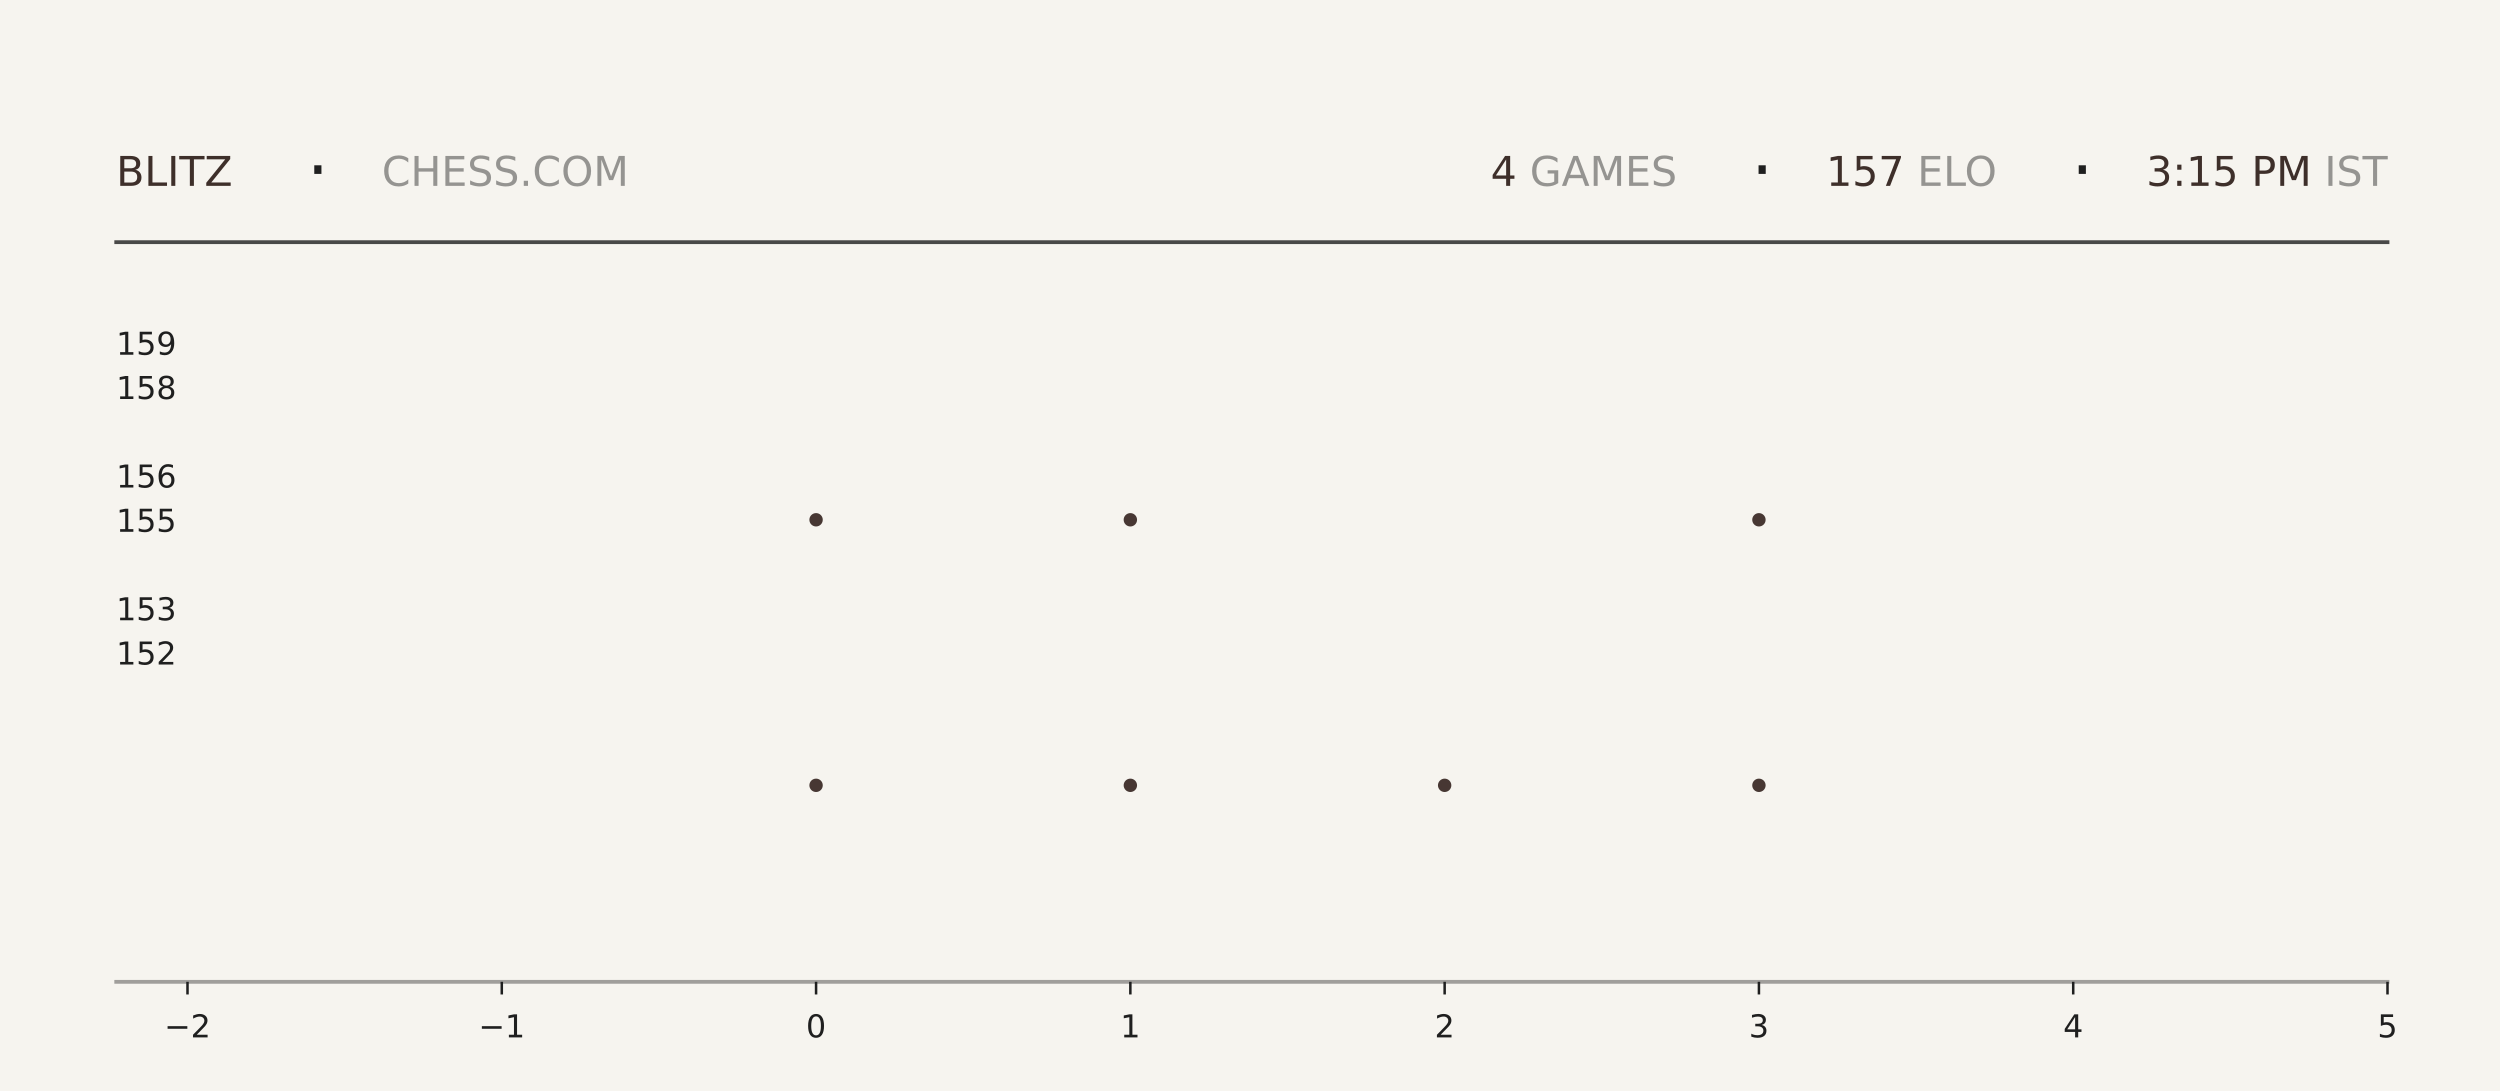
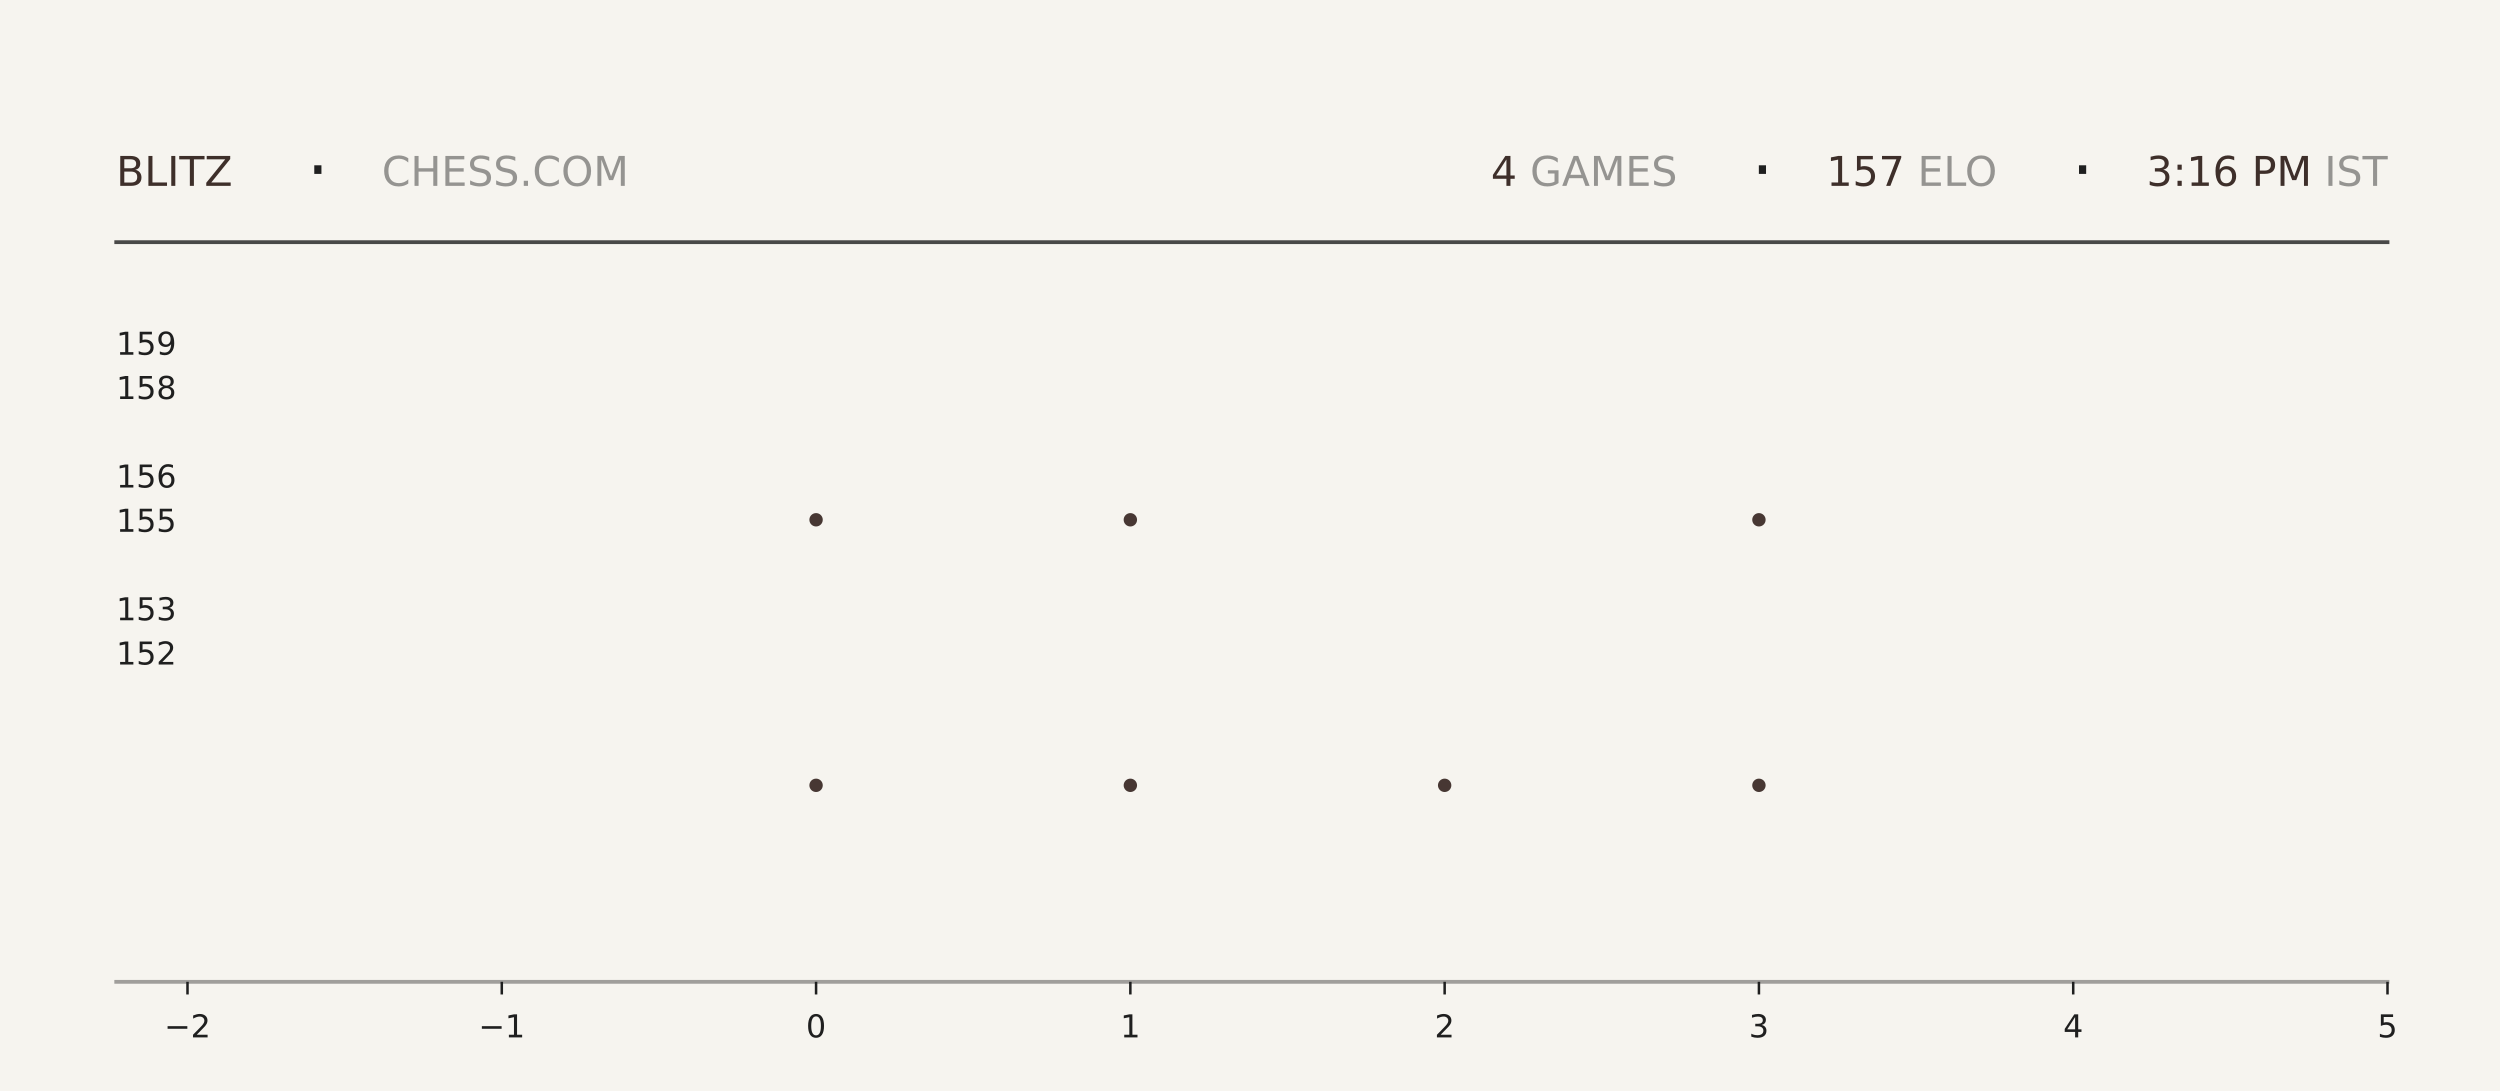
<svg xmlns="http://www.w3.org/2000/svg" xmlns:xlink="http://www.w3.org/1999/xlink" width="792pt" height="345.6pt" viewBox="0 0 792 345.6" version="1.1">
  <defs>
    <style type="text/css">*{stroke-linejoin: round; stroke-linecap: butt}</style>
  </defs>
  <g id="figure_1">
    <g id="patch_1">
      <path d="M 0 345.6  L 792 345.6  L 792 0  L 0 0  z " style="fill: #f6f4ef" />
    </g>
    <g id="axes_1">
      <g id="patch_2">
        <path d="M 59.4 311.04  L 756.36 311.04  L 756.36 103.68  L 59.4 103.68  z " style="fill: #f6f4ef" />
      </g>
      <g id="PathCollection_1">
        <defs>
-           <path id="m917574b3fc" d="M 0 2.121  C 0.563 2.121 1.102 1.898 1.5 1.5  C 1.898 1.102 2.121 0.563 2.121 0  C 2.121 -0.563 1.898 -1.102 1.5 -1.5  C 1.102 -1.898 0.563 -2.121 0 -2.121  C -0.563 -2.121 -1.102 -1.898 -1.5 -1.5  C -1.898 -1.102 -2.121 -0.563 -2.121 0  C -2.121 0.563 -1.898 1.102 -1.5 1.5  C -1.102 1.898 -0.563 2.121 0 2.121  z " />
-         </defs>
-         <g clip-path="url(#paf76590164)">
-           <use xlink:href="#m917574b3fc" x="258.531" y="248.79" style="fill: #3e2f2a; fill-opacity: 0.95" />
-           <use xlink:href="#m917574b3fc" x="258.531" y="164.668" style="fill: #3e2f2a; fill-opacity: 0.95" />
+           <path id="m4fd4a44057" d="M 0 2.121  C 0.563 2.121 1.102 1.898 1.5 1.5  C 1.898 1.102 2.121 0.563 2.121 0  C 2.121 -0.563 1.898 -1.102 1.5 -1.5  C 1.102 -1.898 0.563 -2.121 0 -2.121  C -0.563 -2.121 -1.102 -1.898 -1.5 -1.5  C -1.898 -1.102 -2.121 -0.563 -2.121 0  C -2.121 0.563 -1.898 1.102 -1.5 1.5  C -1.102 1.898 -0.563 2.121 0 2.121  z " />
+         </defs>
+         <g clip-path="url(#pef3bdda217)">
+           <use xlink:href="#m4fd4a44057" x="258.531" y="248.79" style="fill: #3e2f2a; fill-opacity: 0.95" />
+           <use xlink:href="#m4fd4a44057" x="258.531" y="164.668" style="fill: #3e2f2a; fill-opacity: 0.95" />
        </g>
      </g>
      <g id="PathCollection_2">
-         <g clip-path="url(#paf76590164)">
-           <use xlink:href="#m917574b3fc" x="358.097" y="248.79" style="fill: #3e2f2a; fill-opacity: 0.95" />
-           <use xlink:href="#m917574b3fc" x="358.097" y="164.668" style="fill: #3e2f2a; fill-opacity: 0.95" />
-           <use xlink:href="#m917574b3fc" x="358.097" y="80.547" style="fill: #3e2f2a; fill-opacity: 0.95" />
+         <g clip-path="url(#pef3bdda217)">
+           <use xlink:href="#m4fd4a44057" x="358.097" y="248.79" style="fill: #3e2f2a; fill-opacity: 0.95" />
+           <use xlink:href="#m4fd4a44057" x="358.097" y="164.668" style="fill: #3e2f2a; fill-opacity: 0.95" />
+           <use xlink:href="#m4fd4a44057" x="358.097" y="80.547" style="fill: #3e2f2a; fill-opacity: 0.95" />
        </g>
      </g>
      <g id="PathCollection_3">
-         <g clip-path="url(#paf76590164)">
-           <use xlink:href="#m917574b3fc" x="457.663" y="248.79" style="fill: #3e2f2a; fill-opacity: 0.95" />
+         <g clip-path="url(#pef3bdda217)">
+           <use xlink:href="#m4fd4a44057" x="457.663" y="248.79" style="fill: #3e2f2a; fill-opacity: 0.95" />
        </g>
      </g>
      <g id="PathCollection_4">
-         <g clip-path="url(#paf76590164)">
-           <use xlink:href="#m917574b3fc" x="557.229" y="248.79" style="fill: #3e2f2a; fill-opacity: 0.95" />
-           <use xlink:href="#m917574b3fc" x="557.229" y="164.668" style="fill: #3e2f2a; fill-opacity: 0.95" />
-           <use xlink:href="#m917574b3fc" x="557.229" y="80.547" style="fill: #3e2f2a; fill-opacity: 0.95" />
+         <g clip-path="url(#pef3bdda217)">
+           <use xlink:href="#m4fd4a44057" x="557.229" y="248.79" style="fill: #3e2f2a; fill-opacity: 0.95" />
+           <use xlink:href="#m4fd4a44057" x="557.229" y="164.668" style="fill: #3e2f2a; fill-opacity: 0.95" />
+           <use xlink:href="#m4fd4a44057" x="557.229" y="80.547" style="fill: #3e2f2a; fill-opacity: 0.95" />
        </g>
      </g>
      <g id="matplotlib.axis_1">
        <g id="xtick_1">
          <g id="line2d_1">
            <defs>
-               <path id="m505c5f7e0f" d="M 0 0  L 0 4  " style="stroke: #1f1f1f; stroke-width: 0.8" />
+               <path id="m230c1c0983" d="M 0 0  L 0 4  " style="stroke: #1f1f1f; stroke-width: 0.8" />
            </defs>
            <g>
-               <use xlink:href="#m505c5f7e0f" x="59.4" y="311.04" style="fill: #1f1f1f; stroke: #1f1f1f; stroke-width: 0.8" />
+               <use xlink:href="#m230c1c0983" x="59.4" y="311.04" style="fill: #1f1f1f; stroke: #1f1f1f; stroke-width: 0.8" />
            </g>
          </g>
          <g id="text_1">
            <g style="fill: #1f1f1f" transform="translate(52.02891 328.6384) scale(0.1 -0.1)">
              <defs>
                <path id="DejaVuSans-2212" d="M 678 2272  L 4684 2272  L 4684 1741  L 678 1741  L 678 2272  z " transform="scale(0.015625)" />
                <path id="DejaVuSans-32" d="M 1228 531  L 3431 531  L 3431 0  L 469 0  L 469 531  Q 828 903 1448 1529  Q 2069 2156 2228 2338  Q 2531 2678 2651 2914  Q 2772 3150 2772 3378  Q 2772 3750 2511 3984  Q 2250 4219 1831 4219  Q 1534 4219 1204 4116  Q 875 4013 500 3803  L 500 4441  Q 881 4594 1212 4672  Q 1544 4750 1819 4750  Q 2544 4750 2975 4387  Q 3406 4025 3406 3419  Q 3406 3131 3298 2873  Q 3191 2616 2906 2266  Q 2828 2175 2409 1742  Q 1991 1309 1228 531  z " transform="scale(0.015625)" />
              </defs>
              <use xlink:href="#DejaVuSans-2212" />
              <use xlink:href="#DejaVuSans-32" transform="translate(83.78906 0)" />
            </g>
          </g>
        </g>
        <g id="xtick_2">
          <g id="line2d_2">
            <g>
-               <use xlink:href="#m505c5f7e0f" x="158.966" y="311.04" style="fill: #1f1f1f; stroke: #1f1f1f; stroke-width: 0.8" />
+               <use xlink:href="#m230c1c0983" x="158.966" y="311.04" style="fill: #1f1f1f; stroke: #1f1f1f; stroke-width: 0.8" />
            </g>
          </g>
          <g id="text_2">
            <g style="fill: #1f1f1f" transform="translate(151.5946 328.6384) scale(0.1 -0.1)">
              <defs>
                <path id="DejaVuSans-31" d="M 794 531  L 1825 531  L 1825 4091  L 703 3866  L 703 4441  L 1819 4666  L 2450 4666  L 2450 531  L 3481 531  L 3481 0  L 794 0  L 794 531  z " transform="scale(0.015625)" />
              </defs>
              <use xlink:href="#DejaVuSans-2212" />
              <use xlink:href="#DejaVuSans-31" transform="translate(83.78906 0)" />
            </g>
          </g>
        </g>
        <g id="xtick_3">
          <g id="line2d_3">
            <g>
-               <use xlink:href="#m505c5f7e0f" x="258.531" y="311.04" style="fill: #1f1f1f; stroke: #1f1f1f; stroke-width: 0.8" />
+               <use xlink:href="#m230c1c0983" x="258.531" y="311.04" style="fill: #1f1f1f; stroke: #1f1f1f; stroke-width: 0.8" />
            </g>
          </g>
          <g id="text_3">
            <g style="fill: #1f1f1f" transform="translate(255.3502 328.6384) scale(0.1 -0.1)">
              <defs>
                <path id="DejaVuSans-30" d="M 2034 4250  Q 1547 4250 1301 3770  Q 1056 3291 1056 2328  Q 1056 1369 1301 889  Q 1547 409 2034 409  Q 2525 409 2770 889  Q 3016 1369 3016 2328  Q 3016 3291 2770 3770  Q 2525 4250 2034 4250  z M 2034 4750  Q 2819 4750 3233 4129  Q 3647 3509 3647 2328  Q 3647 1150 3233 529  Q 2819 -91 2034 -91  Q 1250 -91 836 529  Q 422 1150 422 2328  Q 422 3509 836 4129  Q 1250 4750 2034 4750  z " transform="scale(0.015625)" />
              </defs>
              <use xlink:href="#DejaVuSans-30" />
            </g>
          </g>
        </g>
        <g id="xtick_4">
          <g id="line2d_4">
            <g>
-               <use xlink:href="#m505c5f7e0f" x="358.097" y="311.04" style="fill: #1f1f1f; stroke: #1f1f1f; stroke-width: 0.8" />
+               <use xlink:href="#m230c1c0983" x="358.097" y="311.04" style="fill: #1f1f1f; stroke: #1f1f1f; stroke-width: 0.8" />
            </g>
          </g>
          <g id="text_4">
            <g style="fill: #1f1f1f" transform="translate(354.9159 328.6384) scale(0.1 -0.1)">
              <use xlink:href="#DejaVuSans-31" />
            </g>
          </g>
        </g>
        <g id="xtick_5">
          <g id="line2d_5">
            <g>
-               <use xlink:href="#m505c5f7e0f" x="457.663" y="311.04" style="fill: #1f1f1f; stroke: #1f1f1f; stroke-width: 0.8" />
+               <use xlink:href="#m230c1c0983" x="457.663" y="311.04" style="fill: #1f1f1f; stroke: #1f1f1f; stroke-width: 0.8" />
            </g>
          </g>
          <g id="text_5">
            <g style="fill: #1f1f1f" transform="translate(454.4816 328.6384) scale(0.1 -0.1)">
              <use xlink:href="#DejaVuSans-32" />
            </g>
          </g>
        </g>
        <g id="xtick_6">
          <g id="line2d_6">
            <g>
-               <use xlink:href="#m505c5f7e0f" x="557.229" y="311.04" style="fill: #1f1f1f; stroke: #1f1f1f; stroke-width: 0.8" />
+               <use xlink:href="#m230c1c0983" x="557.229" y="311.04" style="fill: #1f1f1f; stroke: #1f1f1f; stroke-width: 0.8" />
            </g>
          </g>
          <g id="text_6">
            <g style="fill: #1f1f1f" transform="translate(554.0473 328.6384) scale(0.1 -0.1)">
              <defs>
                <path id="DejaVuSans-33" d="M 2597 2516  Q 3050 2419 3304 2112  Q 3559 1806 3559 1356  Q 3559 666 3084 287  Q 2609 -91 1734 -91  Q 1441 -91 1130 -33  Q 819 25 488 141  L 488 750  Q 750 597 1062 519  Q 1375 441 1716 441  Q 2309 441 2620 675  Q 2931 909 2931 1356  Q 2931 1769 2642 2001  Q 2353 2234 1838 2234  L 1294 2234  L 1294 2753  L 1863 2753  Q 2328 2753 2575 2939  Q 2822 3125 2822 3475  Q 2822 3834 2567 4026  Q 2313 4219 1838 4219  Q 1578 4219 1281 4162  Q 984 4106 628 3988  L 628 4550  Q 988 4650 1302 4700  Q 1616 4750 1894 4750  Q 2613 4750 3031 4423  Q 3450 4097 3450 3541  Q 3450 3153 3228 2886  Q 3006 2619 2597 2516  z " transform="scale(0.015625)" />
              </defs>
              <use xlink:href="#DejaVuSans-33" />
            </g>
          </g>
        </g>
        <g id="xtick_7">
          <g id="line2d_7">
            <g>
-               <use xlink:href="#m505c5f7e0f" x="656.794" y="311.04" style="fill: #1f1f1f; stroke: #1f1f1f; stroke-width: 0.8" />
+               <use xlink:href="#m230c1c0983" x="656.794" y="311.04" style="fill: #1f1f1f; stroke: #1f1f1f; stroke-width: 0.8" />
            </g>
          </g>
          <g id="text_7">
            <g style="fill: #1f1f1f" transform="translate(653.613 328.6384) scale(0.1 -0.1)">
              <defs>
                <path id="DejaVuSans-34" d="M 2419 4116  L 825 1625  L 2419 1625  L 2419 4116  z M 2253 4666  L 3047 4666  L 3047 1625  L 3713 1625  L 3713 1100  L 3047 1100  L 3047 0  L 2419 0  L 2419 1100  L 313 1100  L 313 1709  L 2253 4666  z " transform="scale(0.015625)" />
              </defs>
              <use xlink:href="#DejaVuSans-34" />
            </g>
          </g>
        </g>
        <g id="xtick_8">
          <g id="line2d_8">
            <g>
-               <use xlink:href="#m505c5f7e0f" x="756.36" y="311.04" style="fill: #1f1f1f; stroke: #1f1f1f; stroke-width: 0.8" />
+               <use xlink:href="#m230c1c0983" x="756.36" y="311.04" style="fill: #1f1f1f; stroke: #1f1f1f; stroke-width: 0.8" />
            </g>
          </g>
          <g id="text_8">
            <g style="fill: #1f1f1f" transform="translate(753.1788 328.6384) scale(0.1 -0.1)">
              <defs>
                <path id="DejaVuSans-35" d="M 691 4666  L 3169 4666  L 3169 4134  L 1269 4134  L 1269 2991  Q 1406 3038 1543 3061  Q 1681 3084 1819 3084  Q 2600 3084 3056 2656  Q 3513 2228 3513 1497  Q 3513 744 3044 326  Q 2575 -91 1722 -91  Q 1428 -91 1123 -41  Q 819 9 494 109  L 494 744  Q 775 591 1075 516  Q 1375 441 1709 441  Q 2250 441 2565 725  Q 2881 1009 2881 1497  Q 2881 1984 2565 2268  Q 2250 2553 1709 2553  Q 1456 2553 1204 2497  Q 953 2441 691 2322  L 691 4666  z " transform="scale(0.015625)" />
              </defs>
              <use xlink:href="#DejaVuSans-35" />
            </g>
          </g>
        </g>
      </g>
      <g id="matplotlib.axis_2">
        <g id="ytick_1">
          <g id="line2d_9" />
          <g id="text_9">
            <g style="fill: #1f1f1f" transform="translate(36.8125 210.5283) scale(0.1 -0.1)">
              <use xlink:href="#DejaVuSans-31" />
              <use xlink:href="#DejaVuSans-35" transform="translate(63.62305 0)" />
              <use xlink:href="#DejaVuSans-32" transform="translate(127.2461 0)" />
            </g>
          </g>
        </g>
        <g id="ytick_2">
          <g id="line2d_10" />
          <g id="text_10">
            <g style="fill: #1f1f1f" transform="translate(36.8125 196.508) scale(0.1 -0.1)">
              <use xlink:href="#DejaVuSans-31" />
              <use xlink:href="#DejaVuSans-35" transform="translate(63.62305 0)" />
              <use xlink:href="#DejaVuSans-33" transform="translate(127.2461 0)" />
            </g>
          </g>
        </g>
        <g id="ytick_3">
          <g id="line2d_11" />
          <g id="text_11">
            <g style="fill: #1f1f1f" transform="translate(36.8125 168.4675) scale(0.1 -0.1)">
              <use xlink:href="#DejaVuSans-31" />
              <use xlink:href="#DejaVuSans-35" transform="translate(63.62305 0)" />
              <use xlink:href="#DejaVuSans-35" transform="translate(127.2461 0)" />
            </g>
          </g>
        </g>
        <g id="ytick_4">
          <g id="line2d_12" />
          <g id="text_12">
            <g style="fill: #1f1f1f" transform="translate(36.8125 154.4472) scale(0.1 -0.1)">
              <defs>
                <path id="DejaVuSans-36" d="M 2113 2584  Q 1688 2584 1439 2293  Q 1191 2003 1191 1497  Q 1191 994 1439 701  Q 1688 409 2113 409  Q 2538 409 2786 701  Q 3034 994 3034 1497  Q 3034 2003 2786 2293  Q 2538 2584 2113 2584  z M 3366 4563  L 3366 3988  Q 3128 4100 2886 4159  Q 2644 4219 2406 4219  Q 1781 4219 1451 3797  Q 1122 3375 1075 2522  Q 1259 2794 1537 2939  Q 1816 3084 2150 3084  Q 2853 3084 3261 2657  Q 3669 2231 3669 1497  Q 3669 778 3244 343  Q 2819 -91 2113 -91  Q 1303 -91 875 529  Q 447 1150 447 2328  Q 447 3434 972 4092  Q 1497 4750 2381 4750  Q 2619 4750 2861 4703  Q 3103 4656 3366 4563  z " transform="scale(0.015625)" />
              </defs>
              <use xlink:href="#DejaVuSans-31" />
              <use xlink:href="#DejaVuSans-35" transform="translate(63.62305 0)" />
              <use xlink:href="#DejaVuSans-36" transform="translate(127.2461 0)" />
            </g>
          </g>
        </g>
        <g id="ytick_5">
          <g id="line2d_13" />
          <g id="text_13">
            <g style="fill: #1f1f1f" transform="translate(36.8125 126.4066) scale(0.1 -0.1)">
              <defs>
                <path id="DejaVuSans-38" d="M 2034 2216  Q 1584 2216 1326 1975  Q 1069 1734 1069 1313  Q 1069 891 1326 650  Q 1584 409 2034 409  Q 2484 409 2743 651  Q 3003 894 3003 1313  Q 3003 1734 2745 1975  Q 2488 2216 2034 2216  z M 1403 2484  Q 997 2584 770 2862  Q 544 3141 544 3541  Q 544 4100 942 4425  Q 1341 4750 2034 4750  Q 2731 4750 3128 4425  Q 3525 4100 3525 3541  Q 3525 3141 3298 2862  Q 3072 2584 2669 2484  Q 3125 2378 3379 2068  Q 3634 1759 3634 1313  Q 3634 634 3220 271  Q 2806 -91 2034 -91  Q 1263 -91 848 271  Q 434 634 434 1313  Q 434 1759 690 2068  Q 947 2378 1403 2484  z M 1172 3481  Q 1172 3119 1398 2916  Q 1625 2713 2034 2713  Q 2441 2713 2670 2916  Q 2900 3119 2900 3481  Q 2900 3844 2670 4047  Q 2441 4250 2034 4250  Q 1625 4250 1398 4047  Q 1172 3844 1172 3481  z " transform="scale(0.015625)" />
              </defs>
              <use xlink:href="#DejaVuSans-31" />
              <use xlink:href="#DejaVuSans-35" transform="translate(63.62305 0)" />
              <use xlink:href="#DejaVuSans-38" transform="translate(127.2461 0)" />
            </g>
          </g>
        </g>
        <g id="ytick_6">
          <g id="line2d_14" />
          <g id="text_14">
            <g style="fill: #1f1f1f" transform="translate(36.8125 112.3863) scale(0.1 -0.1)">
              <defs>
                <path id="DejaVuSans-39" d="M 703 97  L 703 672  Q 941 559 1184 500  Q 1428 441 1663 441  Q 2288 441 2617 861  Q 2947 1281 2994 2138  Q 2813 1869 2534 1725  Q 2256 1581 1919 1581  Q 1219 1581 811 2004  Q 403 2428 403 3163  Q 403 3881 828 4315  Q 1253 4750 1959 4750  Q 2769 4750 3195 4129  Q 3622 3509 3622 2328  Q 3622 1225 3098 567  Q 2575 -91 1691 -91  Q 1453 -91 1209 -44  Q 966 3 703 97  z M 1959 2075  Q 2384 2075 2632 2365  Q 2881 2656 2881 3163  Q 2881 3666 2632 3958  Q 2384 4250 1959 4250  Q 1534 4250 1286 3958  Q 1038 3666 1038 3163  Q 1038 2656 1286 2365  Q 1534 2075 1959 2075  z " transform="scale(0.015625)" />
              </defs>
              <use xlink:href="#DejaVuSans-31" />
              <use xlink:href="#DejaVuSans-35" transform="translate(63.62305 0)" />
              <use xlink:href="#DejaVuSans-39" transform="translate(127.2461 0)" />
            </g>
          </g>
        </g>
      </g>
    </g>
    <g id="line2d_15">
      <path d="M 36.82 76.723  L 756.36 76.723  " style="fill: none; stroke: #1f1f1f; stroke-opacity: 0.8; stroke-width: 1.2; stroke-linecap: square" />
    </g>
    <g id="line2d_16">
      <path d="M 36.82 311.04  L 756.36 311.04  " style="fill: none; stroke: #1f1f1f; stroke-opacity: 0.4; stroke-width: 1.2; stroke-linecap: square" />
    </g>
    <g id="text_15">
      <g style="fill: #3e2f2a" transform="translate(36.82 58.88319) scale(0.13 -0.13)">
        <defs>
          <path id="DejaVuSans-42" d="M 1259 2228  L 1259 519  L 2272 519  Q 2781 519 3026 730  Q 3272 941 3272 1375  Q 3272 1813 3026 2020  Q 2781 2228 2272 2228  L 1259 2228  z M 1259 4147  L 1259 2741  L 2194 2741  Q 2656 2741 2882 2914  Q 3109 3088 3109 3444  Q 3109 3797 2882 3972  Q 2656 4147 2194 4147  L 1259 4147  z M 628 4666  L 2241 4666  Q 2963 4666 3353 4366  Q 3744 4066 3744 3513  Q 3744 3084 3544 2831  Q 3344 2578 2956 2516  Q 3422 2416 3680 2098  Q 3938 1781 3938 1306  Q 3938 681 3513 340  Q 3088 0 2303 0  L 628 0  L 628 4666  z " transform="scale(0.015625)" />
          <path id="DejaVuSans-4c" d="M 628 4666  L 1259 4666  L 1259 531  L 3531 531  L 3531 0  L 628 0  L 628 4666  z " transform="scale(0.015625)" />
          <path id="DejaVuSans-49" d="M 628 4666  L 1259 4666  L 1259 0  L 628 0  L 628 4666  z " transform="scale(0.015625)" />
          <path id="DejaVuSans-54" d="M -19 4666  L 3928 4666  L 3928 4134  L 2272 4134  L 2272 0  L 1638 0  L 1638 4134  L -19 4134  L -19 4666  z " transform="scale(0.015625)" />
          <path id="DejaVuSans-5a" d="M 359 4666  L 4025 4666  L 4025 4184  L 1075 531  L 4097 531  L 4097 0  L 288 0  L 288 481  L 3238 4134  L 359 4134  L 359 4666  z " transform="scale(0.015625)" />
        </defs>
        <use xlink:href="#DejaVuSans-42" />
        <use xlink:href="#DejaVuSans-4c" transform="translate(68.60352 0)" />
        <use xlink:href="#DejaVuSans-49" transform="translate(124.3164 0)" />
        <use xlink:href="#DejaVuSans-54" transform="translate(153.8086 0)" />
        <use xlink:href="#DejaVuSans-5a" transform="translate(214.8926 0)" />
      </g>
    </g>
    <g id="text_16">
      <g style="fill: #1f1f1f" transform="translate(97.21 61.36662) scale(0.22 -0.22)">
        <defs>
          <path id="DejaVuSans-b7" d="M 684 2619  L 1344 2619  L 1344 1825  L 684 1825  L 684 2619  z " transform="scale(0.015625)" />
        </defs>
        <use xlink:href="#DejaVuSans-b7" />
      </g>
    </g>
    <g id="text_17">
      <g style="fill: #1f1f1f; opacity: 0.45" transform="translate(120.97 58.88319) scale(0.13 -0.13)">
        <defs>
          <path id="DejaVuSans-43" d="M 4122 4306  L 4122 3641  Q 3803 3938 3442 4084  Q 3081 4231 2675 4231  Q 1875 4231 1450 3742  Q 1025 3253 1025 2328  Q 1025 1406 1450 917  Q 1875 428 2675 428  Q 3081 428 3442 575  Q 3803 722 4122 1019  L 4122 359  Q 3791 134 3420 21  Q 3050 -91 2638 -91  Q 1578 -91 968 557  Q 359 1206 359 2328  Q 359 3453 968 4101  Q 1578 4750 2638 4750  Q 3056 4750 3426 4639  Q 3797 4528 4122 4306  z " transform="scale(0.015625)" />
          <path id="DejaVuSans-48" d="M 628 4666  L 1259 4666  L 1259 2753  L 3553 2753  L 3553 4666  L 4184 4666  L 4184 0  L 3553 0  L 3553 2222  L 1259 2222  L 1259 0  L 628 0  L 628 4666  z " transform="scale(0.015625)" />
          <path id="DejaVuSans-45" d="M 628 4666  L 3578 4666  L 3578 4134  L 1259 4134  L 1259 2753  L 3481 2753  L 3481 2222  L 1259 2222  L 1259 531  L 3634 531  L 3634 0  L 628 0  L 628 4666  z " transform="scale(0.015625)" />
          <path id="DejaVuSans-53" d="M 3425 4513  L 3425 3897  Q 3066 4069 2747 4153  Q 2428 4238 2131 4238  Q 1616 4238 1336 4038  Q 1056 3838 1056 3469  Q 1056 3159 1242 3001  Q 1428 2844 1947 2747  L 2328 2669  Q 3034 2534 3370 2195  Q 3706 1856 3706 1288  Q 3706 609 3251 259  Q 2797 -91 1919 -91  Q 1588 -91 1214 -16  Q 841 59 441 206  L 441 856  Q 825 641 1194 531  Q 1563 422 1919 422  Q 2459 422 2753 634  Q 3047 847 3047 1241  Q 3047 1584 2836 1778  Q 2625 1972 2144 2069  L 1759 2144  Q 1053 2284 737 2584  Q 422 2884 422 3419  Q 422 4038 858 4394  Q 1294 4750 2059 4750  Q 2388 4750 2728 4690  Q 3069 4631 3425 4513  z " transform="scale(0.015625)" />
          <path id="DejaVuSans-2e" d="M 684 794  L 1344 794  L 1344 0  L 684 0  L 684 794  z " transform="scale(0.015625)" />
          <path id="DejaVuSans-4f" d="M 2522 4238  Q 1834 4238 1429 3725  Q 1025 3213 1025 2328  Q 1025 1447 1429 934  Q 1834 422 2522 422  Q 3209 422 3611 934  Q 4013 1447 4013 2328  Q 4013 3213 3611 3725  Q 3209 4238 2522 4238  z M 2522 4750  Q 3503 4750 4090 4092  Q 4678 3434 4678 2328  Q 4678 1225 4090 567  Q 3503 -91 2522 -91  Q 1538 -91 948 565  Q 359 1222 359 2328  Q 359 3434 948 4092  Q 1538 4750 2522 4750  z " transform="scale(0.015625)" />
          <path id="DejaVuSans-4d" d="M 628 4666  L 1569 4666  L 2759 1491  L 3956 4666  L 4897 4666  L 4897 0  L 4281 0  L 4281 4097  L 3078 897  L 2444 897  L 1241 4097  L 1241 0  L 628 0  L 628 4666  z " transform="scale(0.015625)" />
        </defs>
        <use xlink:href="#DejaVuSans-43" />
        <use xlink:href="#DejaVuSans-48" transform="translate(69.82422 0)" />
        <use xlink:href="#DejaVuSans-45" transform="translate(145.0195 0)" />
        <use xlink:href="#DejaVuSans-53" transform="translate(208.2031 0)" />
        <use xlink:href="#DejaVuSans-53" transform="translate(271.6797 0)" />
        <use xlink:href="#DejaVuSans-2e" transform="translate(335.1562 0)" />
        <use xlink:href="#DejaVuSans-43" transform="translate(366.9434 0)" />
        <use xlink:href="#DejaVuSans-4f" transform="translate(436.7676 0)" />
        <use xlink:href="#DejaVuSans-4d" transform="translate(515.4785 0)" />
      </g>
    </g>
    <g id="text_18">
-       <g style="fill: #3e2f2a" transform="translate(472.23 58.88319) scale(0.13 -0.13)">
+       <g style="fill: #3e2f2a" transform="translate(472.32 58.88319) scale(0.13 -0.13)">
        <use xlink:href="#DejaVuSans-34" />
      </g>
    </g>
    <g id="text_19">
-       <g style="fill: #1f1f1f; opacity: 0.45" transform="translate(480.51 58.88319) scale(0.13 -0.13)">
+       <g style="fill: #1f1f1f; opacity: 0.45" transform="translate(480.6 58.88319) scale(0.13 -0.13)">
        <defs>
          <path id="DejaVuSans-20" transform="scale(0.015625)" />
          <path id="DejaVuSans-47" d="M 3809 666  L 3809 1919  L 2778 1919  L 2778 2438  L 4434 2438  L 4434 434  Q 4069 175 3628 42  Q 3188 -91 2688 -91  Q 1594 -91 976 548  Q 359 1188 359 2328  Q 359 3472 976 4111  Q 1594 4750 2688 4750  Q 3144 4750 3555 4637  Q 3966 4525 4313 4306  L 4313 3634  Q 3963 3931 3569 4081  Q 3175 4231 2741 4231  Q 1884 4231 1454 3753  Q 1025 3275 1025 2328  Q 1025 1384 1454 906  Q 1884 428 2741 428  Q 3075 428 3337 486  Q 3600 544 3809 666  z " transform="scale(0.015625)" />
          <path id="DejaVuSans-41" d="M 2188 4044  L 1331 1722  L 3047 1722  L 2188 4044  z M 1831 4666  L 2547 4666  L 4325 0  L 3669 0  L 3244 1197  L 1141 1197  L 716 0  L 50 0  L 1831 4666  z " transform="scale(0.015625)" />
        </defs>
        <use xlink:href="#DejaVuSans-20" />
        <use xlink:href="#DejaVuSans-47" transform="translate(31.78711 0)" />
        <use xlink:href="#DejaVuSans-41" transform="translate(109.2773 0)" />
        <use xlink:href="#DejaVuSans-4d" transform="translate(177.6855 0)" />
        <use xlink:href="#DejaVuSans-45" transform="translate(263.9648 0)" />
        <use xlink:href="#DejaVuSans-53" transform="translate(327.1484 0)" />
      </g>
    </g>
    <g id="text_20">
-       <g style="fill: #1f1f1f" transform="translate(554.76 61.36662) scale(0.22 -0.22)">
+       <g style="fill: #1f1f1f" transform="translate(554.85 61.36662) scale(0.22 -0.22)">
        <use xlink:href="#DejaVuSans-b7" />
      </g>
    </g>
    <g id="text_21">
-       <g style="fill: #3e2f2a" transform="translate(578.52 58.88319) scale(0.13 -0.13)">
+       <g style="fill: #3e2f2a" transform="translate(578.61 58.88319) scale(0.13 -0.13)">
        <defs>
          <path id="DejaVuSans-37" d="M 525 4666  L 3525 4666  L 3525 4397  L 1831 0  L 1172 0  L 2766 4134  L 525 4134  L 525 4666  z " transform="scale(0.015625)" />
        </defs>
        <use xlink:href="#DejaVuSans-31" />
        <use xlink:href="#DejaVuSans-35" transform="translate(63.62305 0)" />
        <use xlink:href="#DejaVuSans-37" transform="translate(127.2461 0)" />
      </g>
    </g>
    <g id="text_22">
-       <g style="fill: #1f1f1f; opacity: 0.45" transform="translate(603.27 58.88319) scale(0.13 -0.13)">
+       <g style="fill: #1f1f1f; opacity: 0.45" transform="translate(603.36 58.88319) scale(0.13 -0.13)">
        <use xlink:href="#DejaVuSans-20" />
        <use xlink:href="#DejaVuSans-45" transform="translate(31.78711 0)" />
        <use xlink:href="#DejaVuSans-4c" transform="translate(94.9707 0)" />
        <use xlink:href="#DejaVuSans-4f" transform="translate(147.0586 0)" />
      </g>
    </g>
    <g id="text_23">
-       <g style="fill: #1f1f1f" transform="translate(656.19 61.36662) scale(0.22 -0.22)">
+       <g style="fill: #1f1f1f" transform="translate(656.28 61.36662) scale(0.22 -0.22)">
        <use xlink:href="#DejaVuSans-b7" />
      </g>
    </g>
    <g id="text_24">
-       <g style="fill: #3e2f2a" transform="translate(679.95 58.88319) scale(0.13 -0.13)">
+       <g style="fill: #3e2f2a" transform="translate(680.04 58.88319) scale(0.13 -0.13)">
        <defs>
          <path id="DejaVuSans-3a" d="M 750 794  L 1409 794  L 1409 0  L 750 0  L 750 794  z M 750 3309  L 1409 3309  L 1409 2516  L 750 2516  L 750 3309  z " transform="scale(0.015625)" />
          <path id="DejaVuSans-50" d="M 1259 4147  L 1259 2394  L 2053 2394  Q 2494 2394 2734 2622  Q 2975 2850 2975 3272  Q 2975 3691 2734 3919  Q 2494 4147 2053 4147  L 1259 4147  z M 628 4666  L 2053 4666  Q 2838 4666 3239 4311  Q 3641 3956 3641 3272  Q 3641 2581 3239 2228  Q 2838 1875 2053 1875  L 1259 1875  L 1259 0  L 628 0  L 628 4666  z " transform="scale(0.015625)" />
        </defs>
        <use xlink:href="#DejaVuSans-33" />
        <use xlink:href="#DejaVuSans-3a" transform="translate(63.62305 0)" />
        <use xlink:href="#DejaVuSans-31" transform="translate(97.31445 0)" />
-         <use xlink:href="#DejaVuSans-35" transform="translate(160.9375 0)" />
+         <use xlink:href="#DejaVuSans-36" transform="translate(160.9375 0)" />
        <use xlink:href="#DejaVuSans-20" transform="translate(224.5605 0)" />
        <use xlink:href="#DejaVuSans-50" transform="translate(256.3477 0)" />
        <use xlink:href="#DejaVuSans-4d" transform="translate(316.6504 0)" />
      </g>
    </g>
    <g id="text_25">
      <g style="fill: #1f1f1f; opacity: 0.45" transform="translate(732.24 58.88319) scale(0.13 -0.13)">
        <use xlink:href="#DejaVuSans-20" />
        <use xlink:href="#DejaVuSans-49" transform="translate(31.78711 0)" />
        <use xlink:href="#DejaVuSans-53" transform="translate(61.2793 0)" />
        <use xlink:href="#DejaVuSans-54" transform="translate(124.7559 0)" />
      </g>
    </g>
  </g>
  <defs>
-     <clipPath id="paf76590164">
+     <clipPath id="pef3bdda217">
      <rect x="59.4" y="103.68" width="696.96" height="207.36" />
    </clipPath>
  </defs>
</svg>
